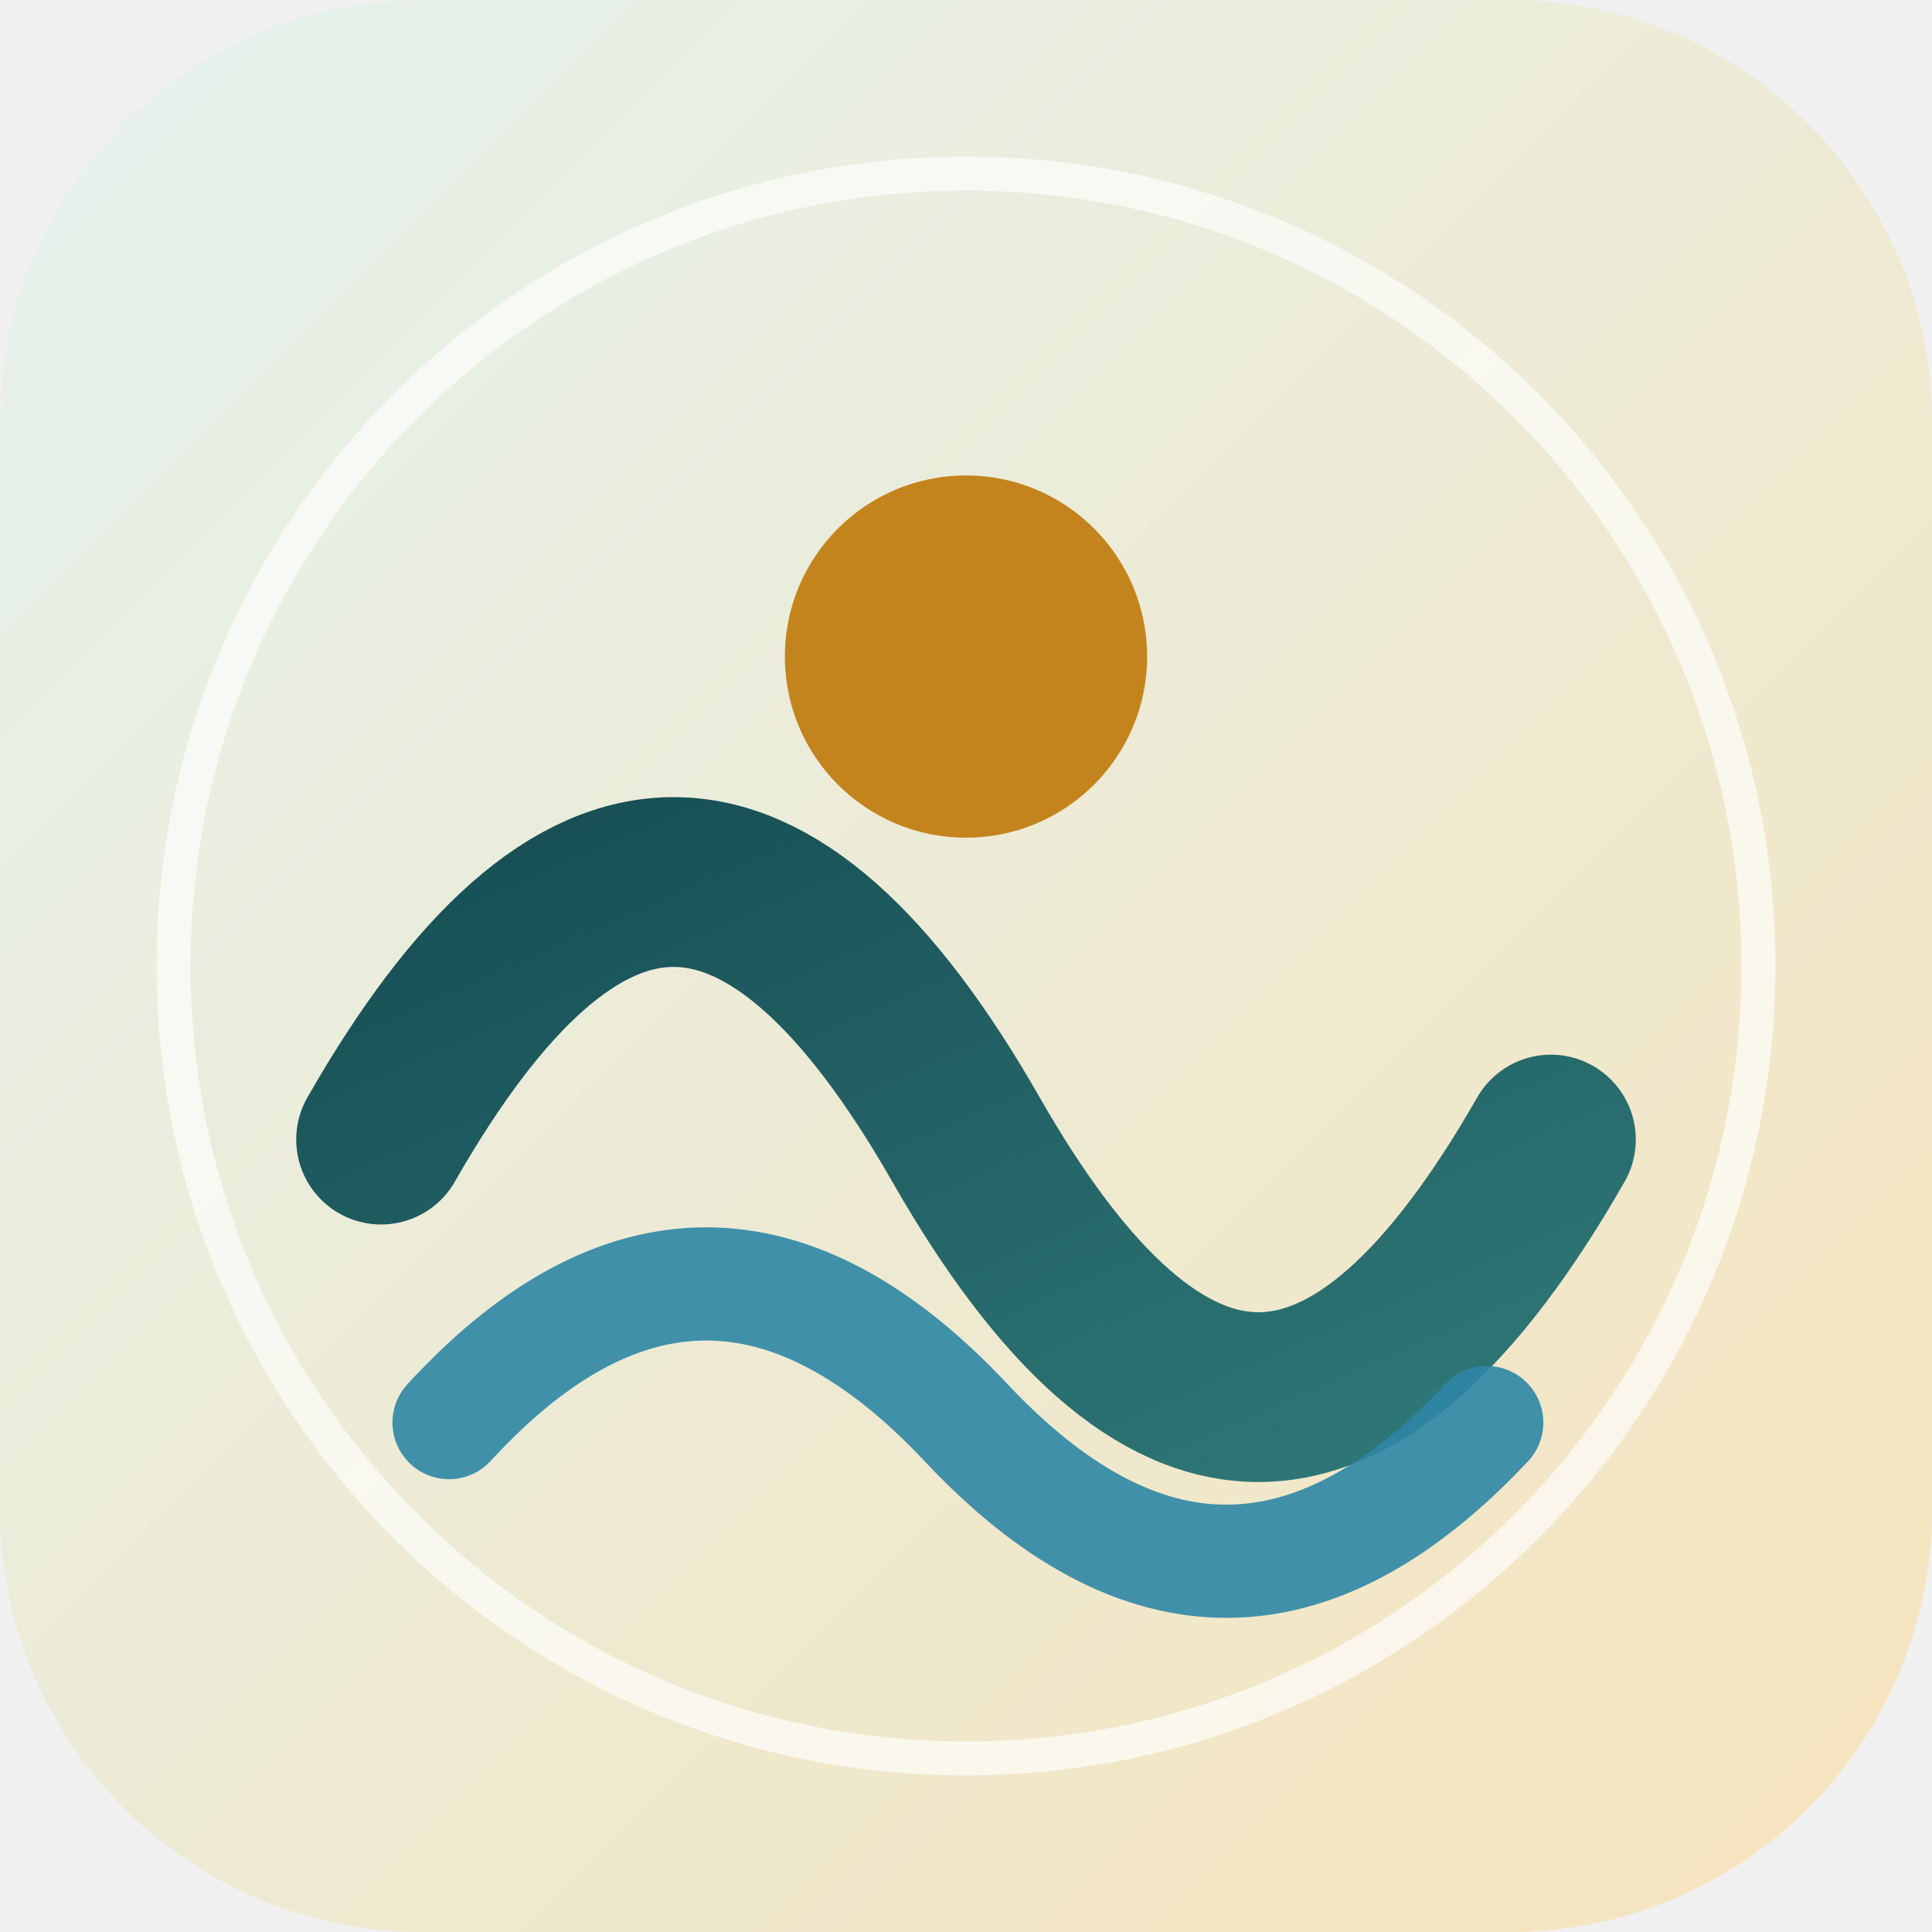
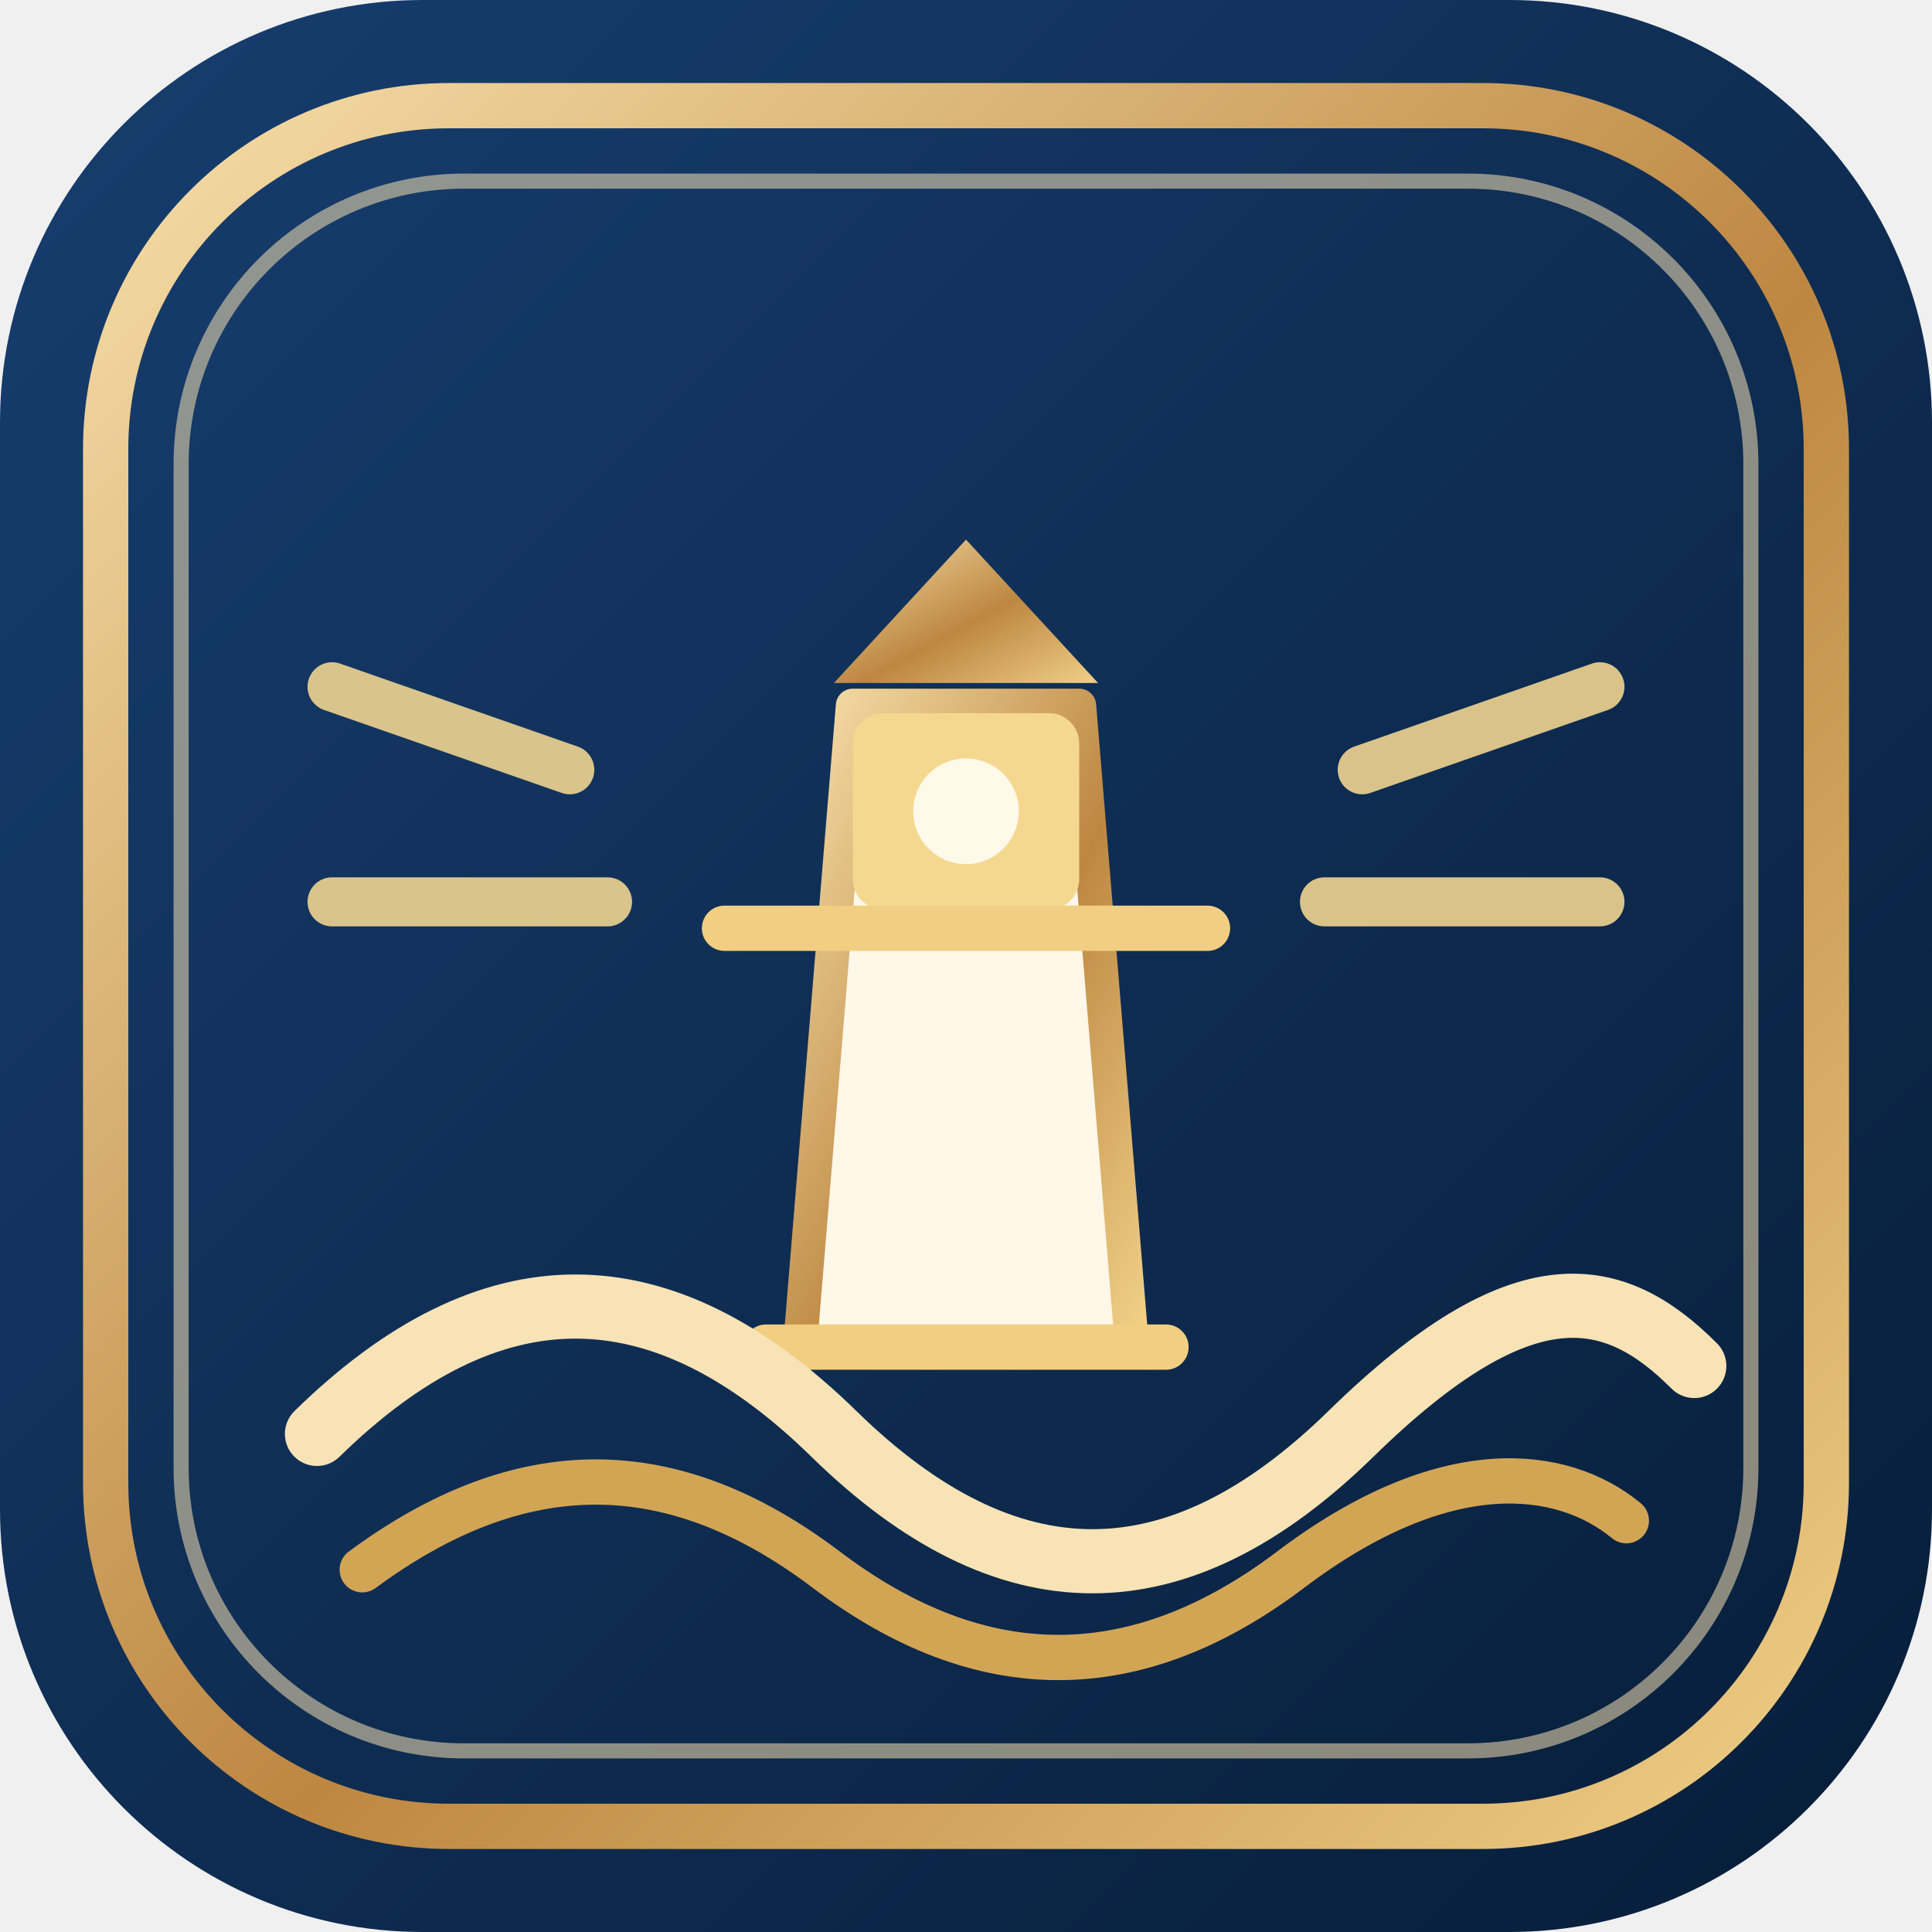
<svg xmlns="http://www.w3.org/2000/svg" viewBox="0 0 512 512" role="img" aria-labelledby="title desc">
  <defs>
    <linearGradient id="bg" x1="0" y1="0" x2="1" y2="1">
-       <stop offset="0" stop-color="#e4f2ee" />
-       <stop offset="1" stop-color="#f6e3bb" />
+       <stop offset="0" stop-color="#173e70" />
+       <stop offset="1" stop-color="#071d38" />
    </linearGradient>
-     <linearGradient id="sea" x1="0" y1="0" x2="1" y2="1">
-       <stop offset="0" stop-color="#174f55" />
-       <stop offset="1" stop-color="#2f7777" />
+     <linearGradient id="gold" x1="0" y1="0" x2="1" y2="1">
+       <stop offset="0" stop-color="#f6dfa9" />
+       <stop offset="0.55" stop-color="#bd8741" />
+       <stop offset="1" stop-color="#f0cf87" />
    </linearGradient>
  </defs>
  <rect width="512" height="512" rx="112" fill="url(#bg)" />
-   <circle cx="256" cy="174" r="48" fill="#c4841d" />
-   <path d="M101 302c52-91 103-91 155 0s103 91 155 0" fill="none" stroke="url(#sea)" stroke-width="45" stroke-linecap="round" />
-   <path d="M119 377c45-49 91-49 137 0s92 49 138 0" fill="none" stroke="#2e86a5" stroke-width="30" stroke-linecap="round" opacity=".9" />
-   <circle cx="256" cy="256" r="210" fill="none" stroke="#fff" stroke-width="9" opacity=".65" />
+   <rect x="28" y="28" width="456" height="456" rx="91" fill="none" stroke="url(#gold)" stroke-width="12" />
+   <rect x="48" y="48" width="416" height="416" rx="75" fill="none" stroke="#f6e0b0" stroke-opacity="0.55" stroke-width="4" />
+   <path d="M212 357h88l-14-170h-60l-14 170Z" fill="#fff7e8" stroke="url(#gold)" stroke-width="9" stroke-linejoin="round" />
+   <path d="M221 181h70l-35-38-35 38Z" fill="url(#gold)" />
+   <rect x="226" y="189" width="60" height="52" rx="8" fill="#f5d88f" />
+   <path d="M192 246h128M203 357h106" fill="none" stroke="#f1ce82" stroke-width="12" stroke-linecap="round" />
+   <path d="M84 380c46-45 91-45 137 0s91 45 137 0 70-39 91-18" fill="none" stroke="#f7e3b6" stroke-width="17" stroke-linecap="round" />
+   <path d="M96 416c42-31 82-31 123 0s82 31 123 0 72-27 89-13" fill="none" stroke="#d2a555" stroke-width="12" stroke-linecap="round" />
+   <path d="M151 204 88 182M361 204l63-22M161 239H88M351 239h73" fill="none" stroke="#f4d791" stroke-width="13" stroke-linecap="round" opacity="0.88" />
+   <circle cx="256" cy="215" r="14" fill="#fff9e9" />
</svg>
